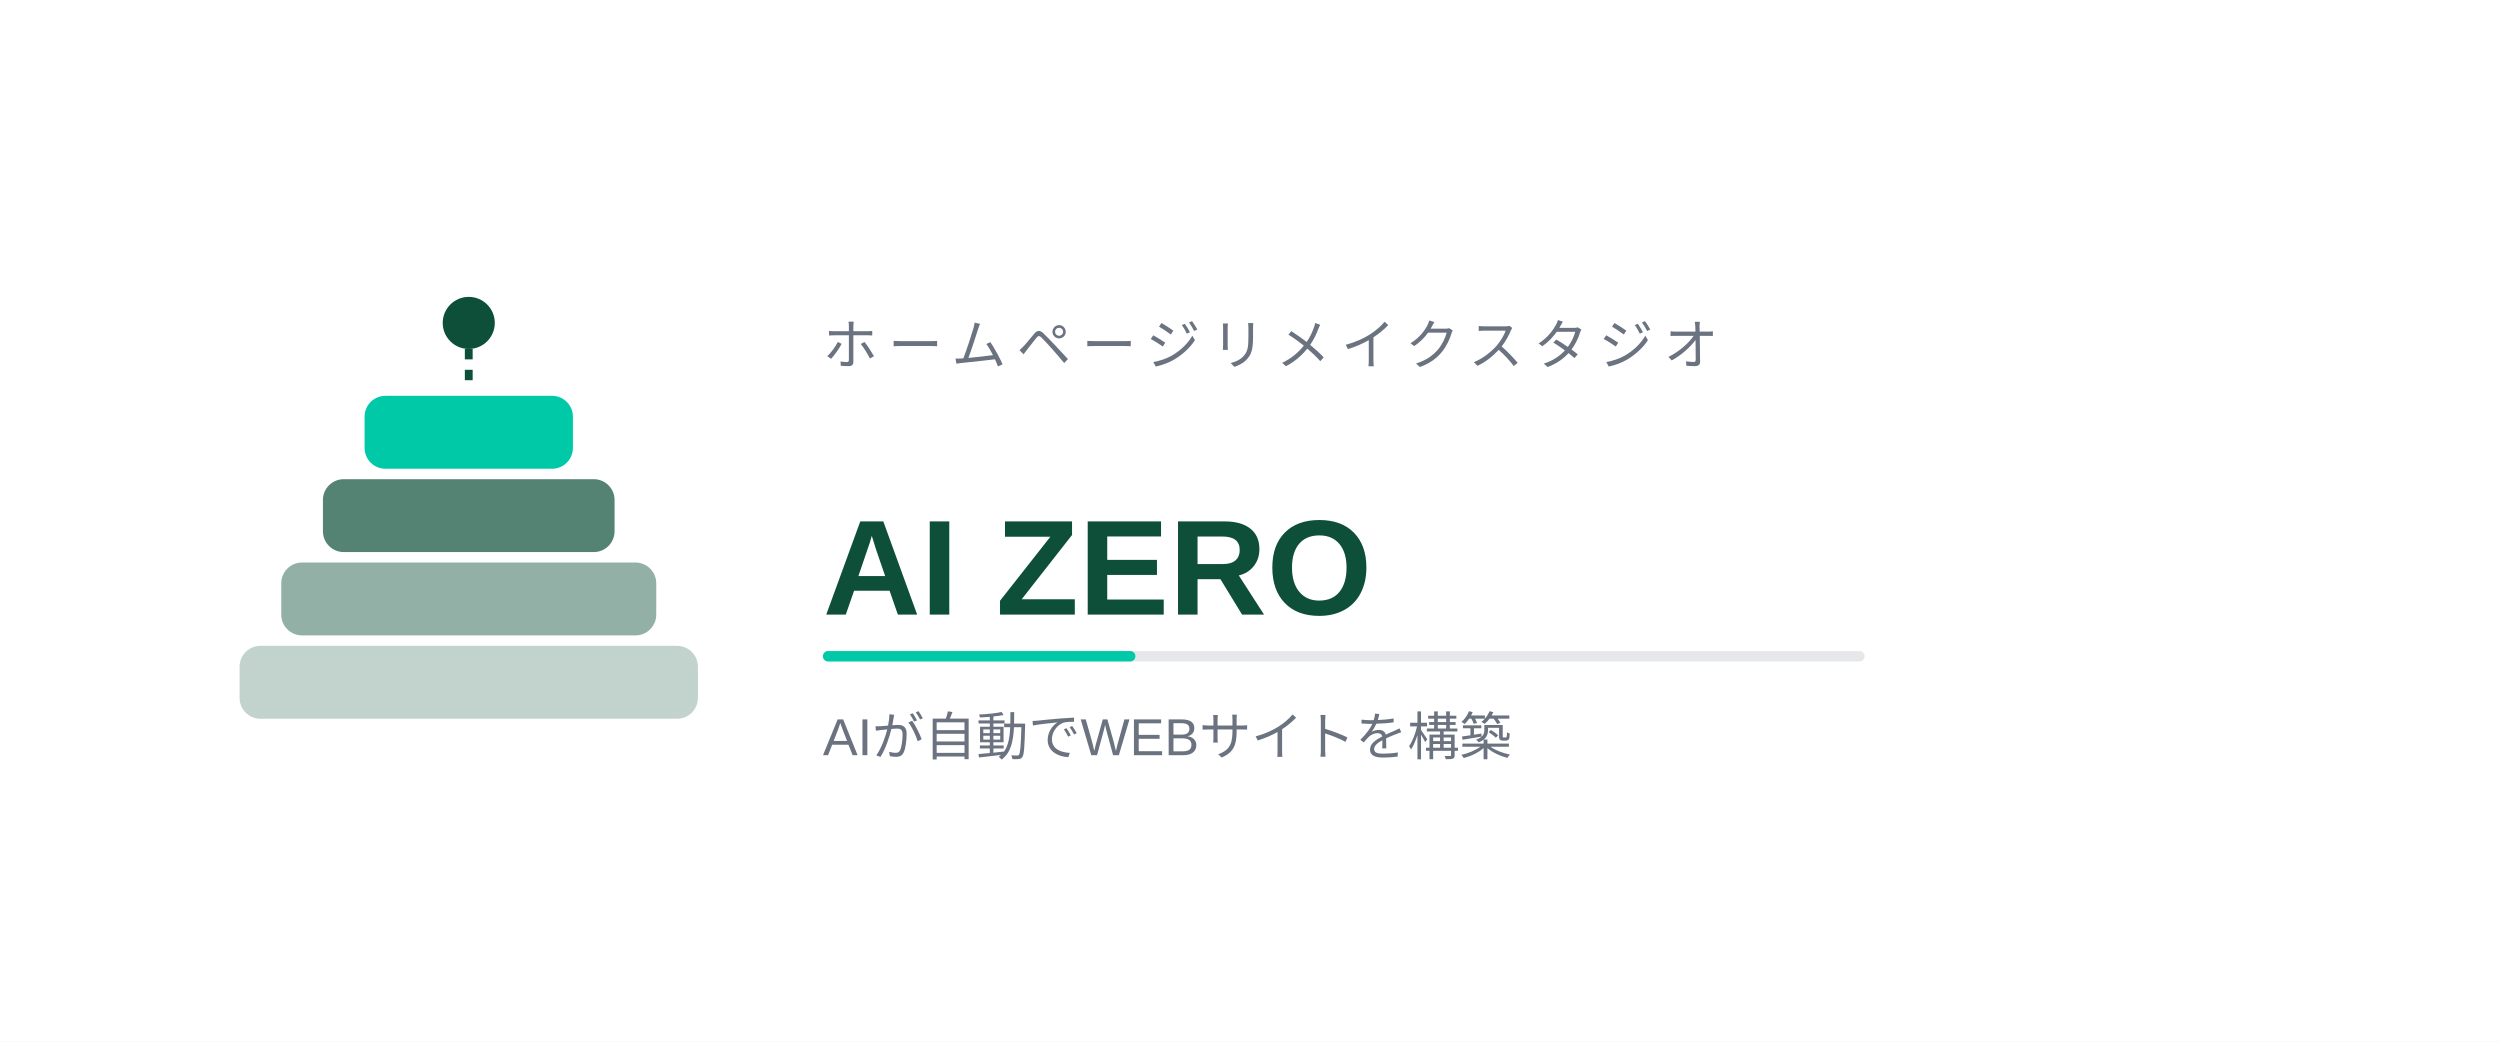
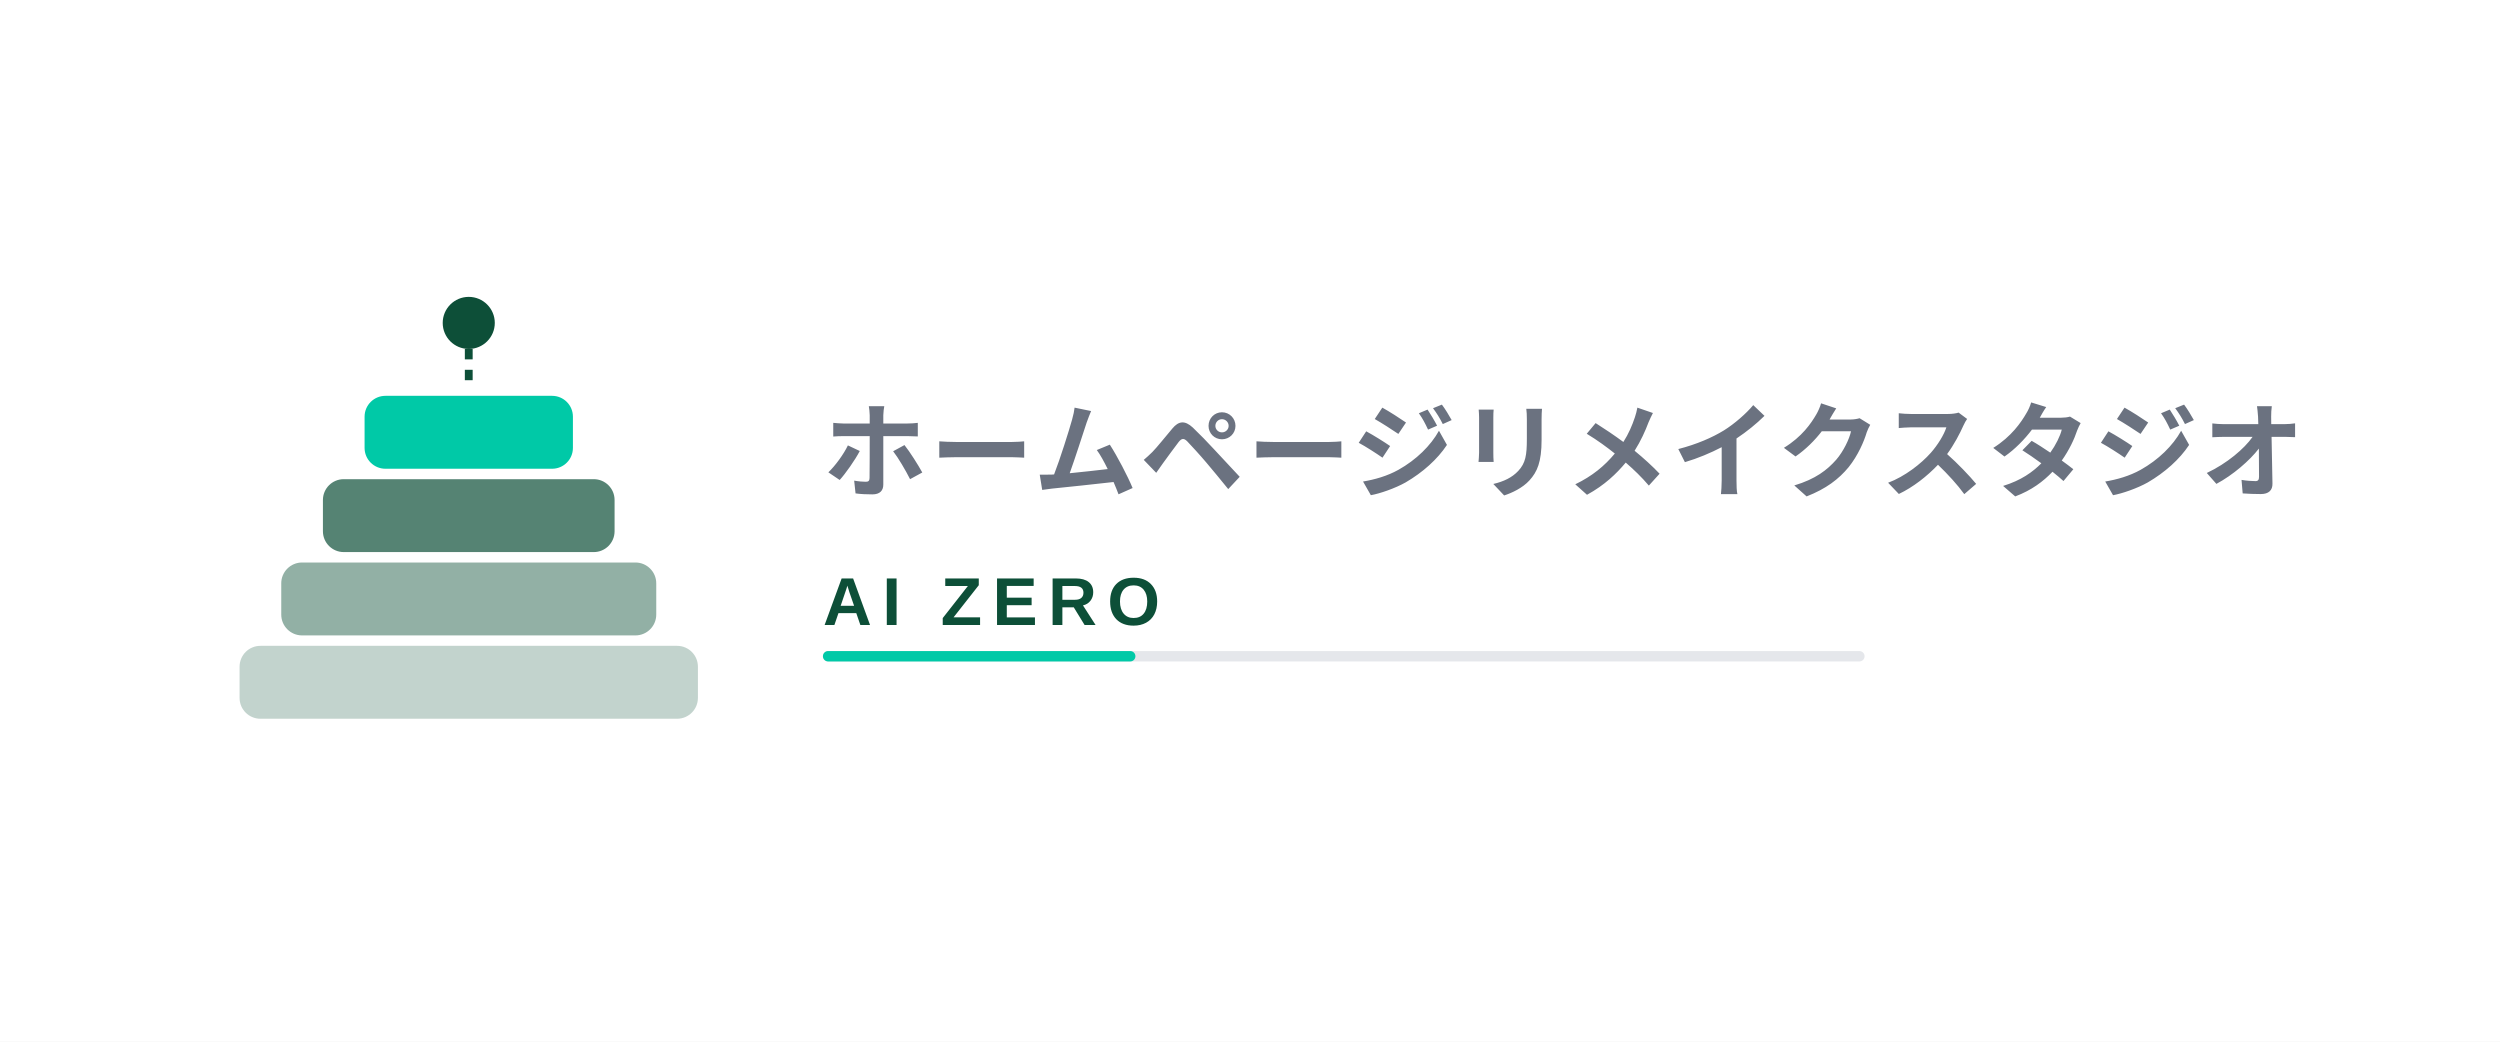
<svg xmlns="http://www.w3.org/2000/svg" viewBox="0 0 480 200" width="480" height="200">
  <rect width="480" height="200" fill="white" />
  <g transform="translate(90, 100)">
    <rect x="-44" y="24" width="88" height="14" rx="4" fill="#0D4F38" opacity="0.25" />
    <rect x="-36" y="8" width="72" height="14" rx="4" fill="#0D4F38" opacity="0.45" />
    <rect x="-28" y="-8" width="56" height="14" rx="4" fill="#0D4F38" opacity="0.7" />
    <rect x="-20" y="-24" width="40" height="14" rx="4" fill="#00C9A7" />
    <circle cx="0" cy="-38" r="5" fill="#0D4F38" />
    <line x1="0" y1="-33" x2="0" y2="-26" stroke="#0D4F38" stroke-width="1.5" stroke-dasharray="2 2" />
  </g>
-   <text x="158" y="70" font-family="'Helvetica Neue', Arial, 'Noto Sans JP', sans-serif" font-size="10.5" fill="#6B7280" letter-spacing="2">ホームページリメイクスタジオ</text>
-   <text x="158" y="118" font-family="'Helvetica Neue', Arial, sans-serif" font-size="26" font-weight="700" fill="#0D4F38">AI ZERO</text>
-   <text x="158" y="145" font-family="'Helvetica Neue', Arial, 'Noto Sans JP', sans-serif" font-size="10" fill="#6B7280">AIが自動でWEBサイトを構築</text>
  <rect x="158" y="125" width="200" height="2" fill="#E5E7EB" rx="1" />
  <rect x="158" y="125" width="60" height="2" fill="#00C9A7" rx="1" />
+   <text x="158.0" y="94" font-family="'Helvetica Neue', Arial, 'Noto Sans JP', sans-serif" font-size="20" font-weight="800" fill="#6B7280" letter-spacing="0.5">ホームページリメイクスタジオ</text>
+   <text x="158.0" y="120" font-family="'Helvetica Neue', Arial, sans-serif" font-size="13" font-weight="600" fill="#0D4F38" letter-spacing="2">AI ZERO</text>
</svg>
